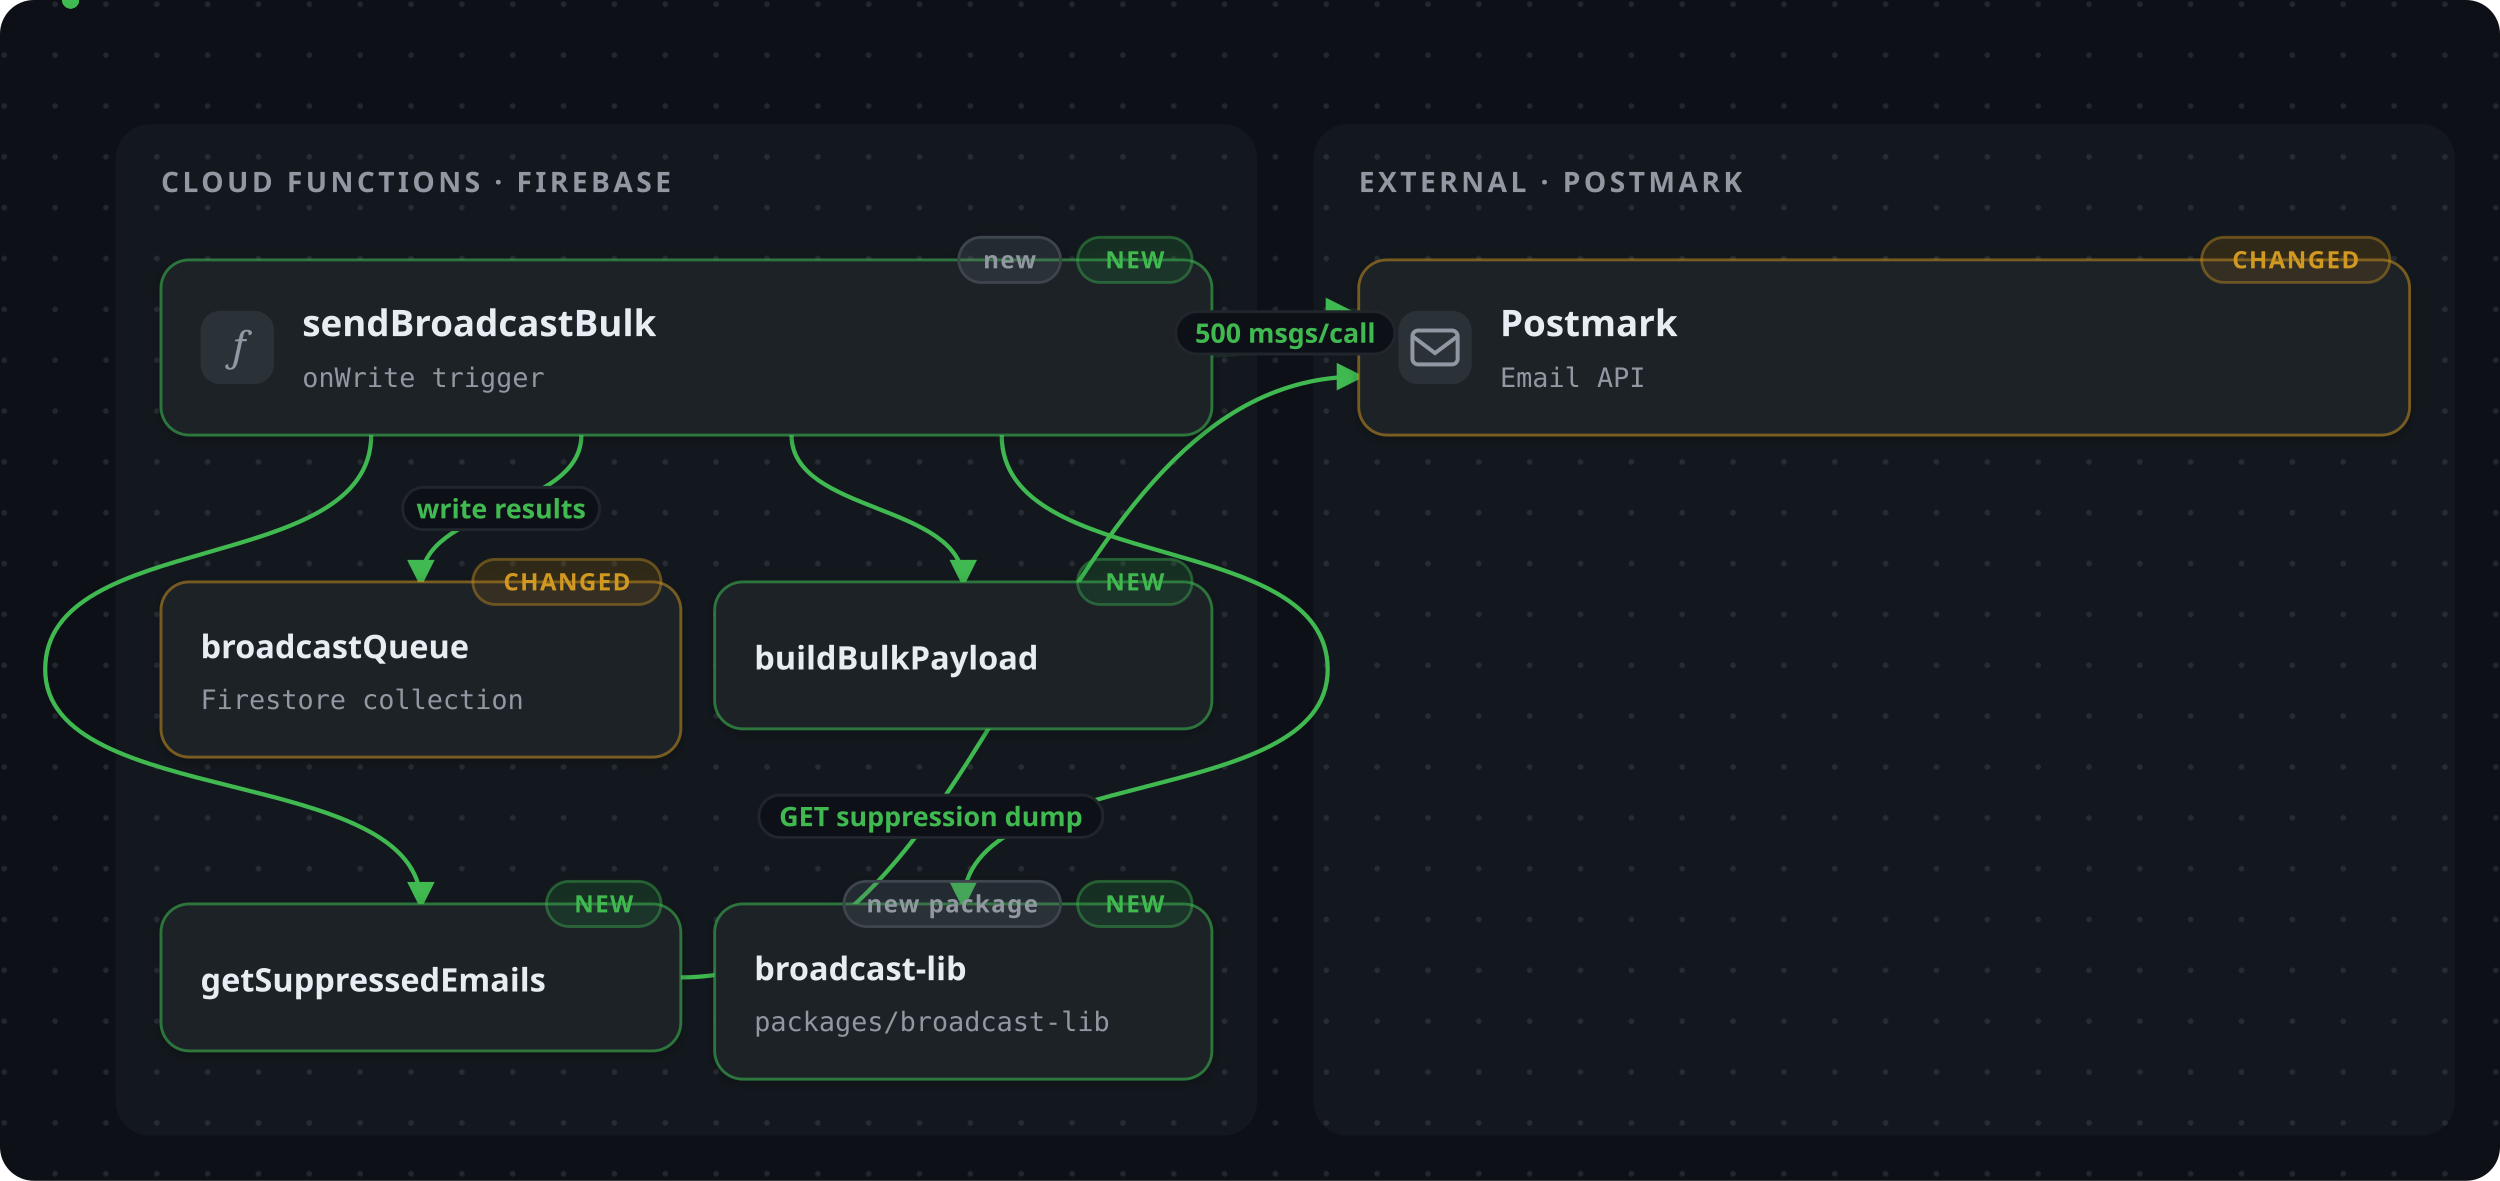
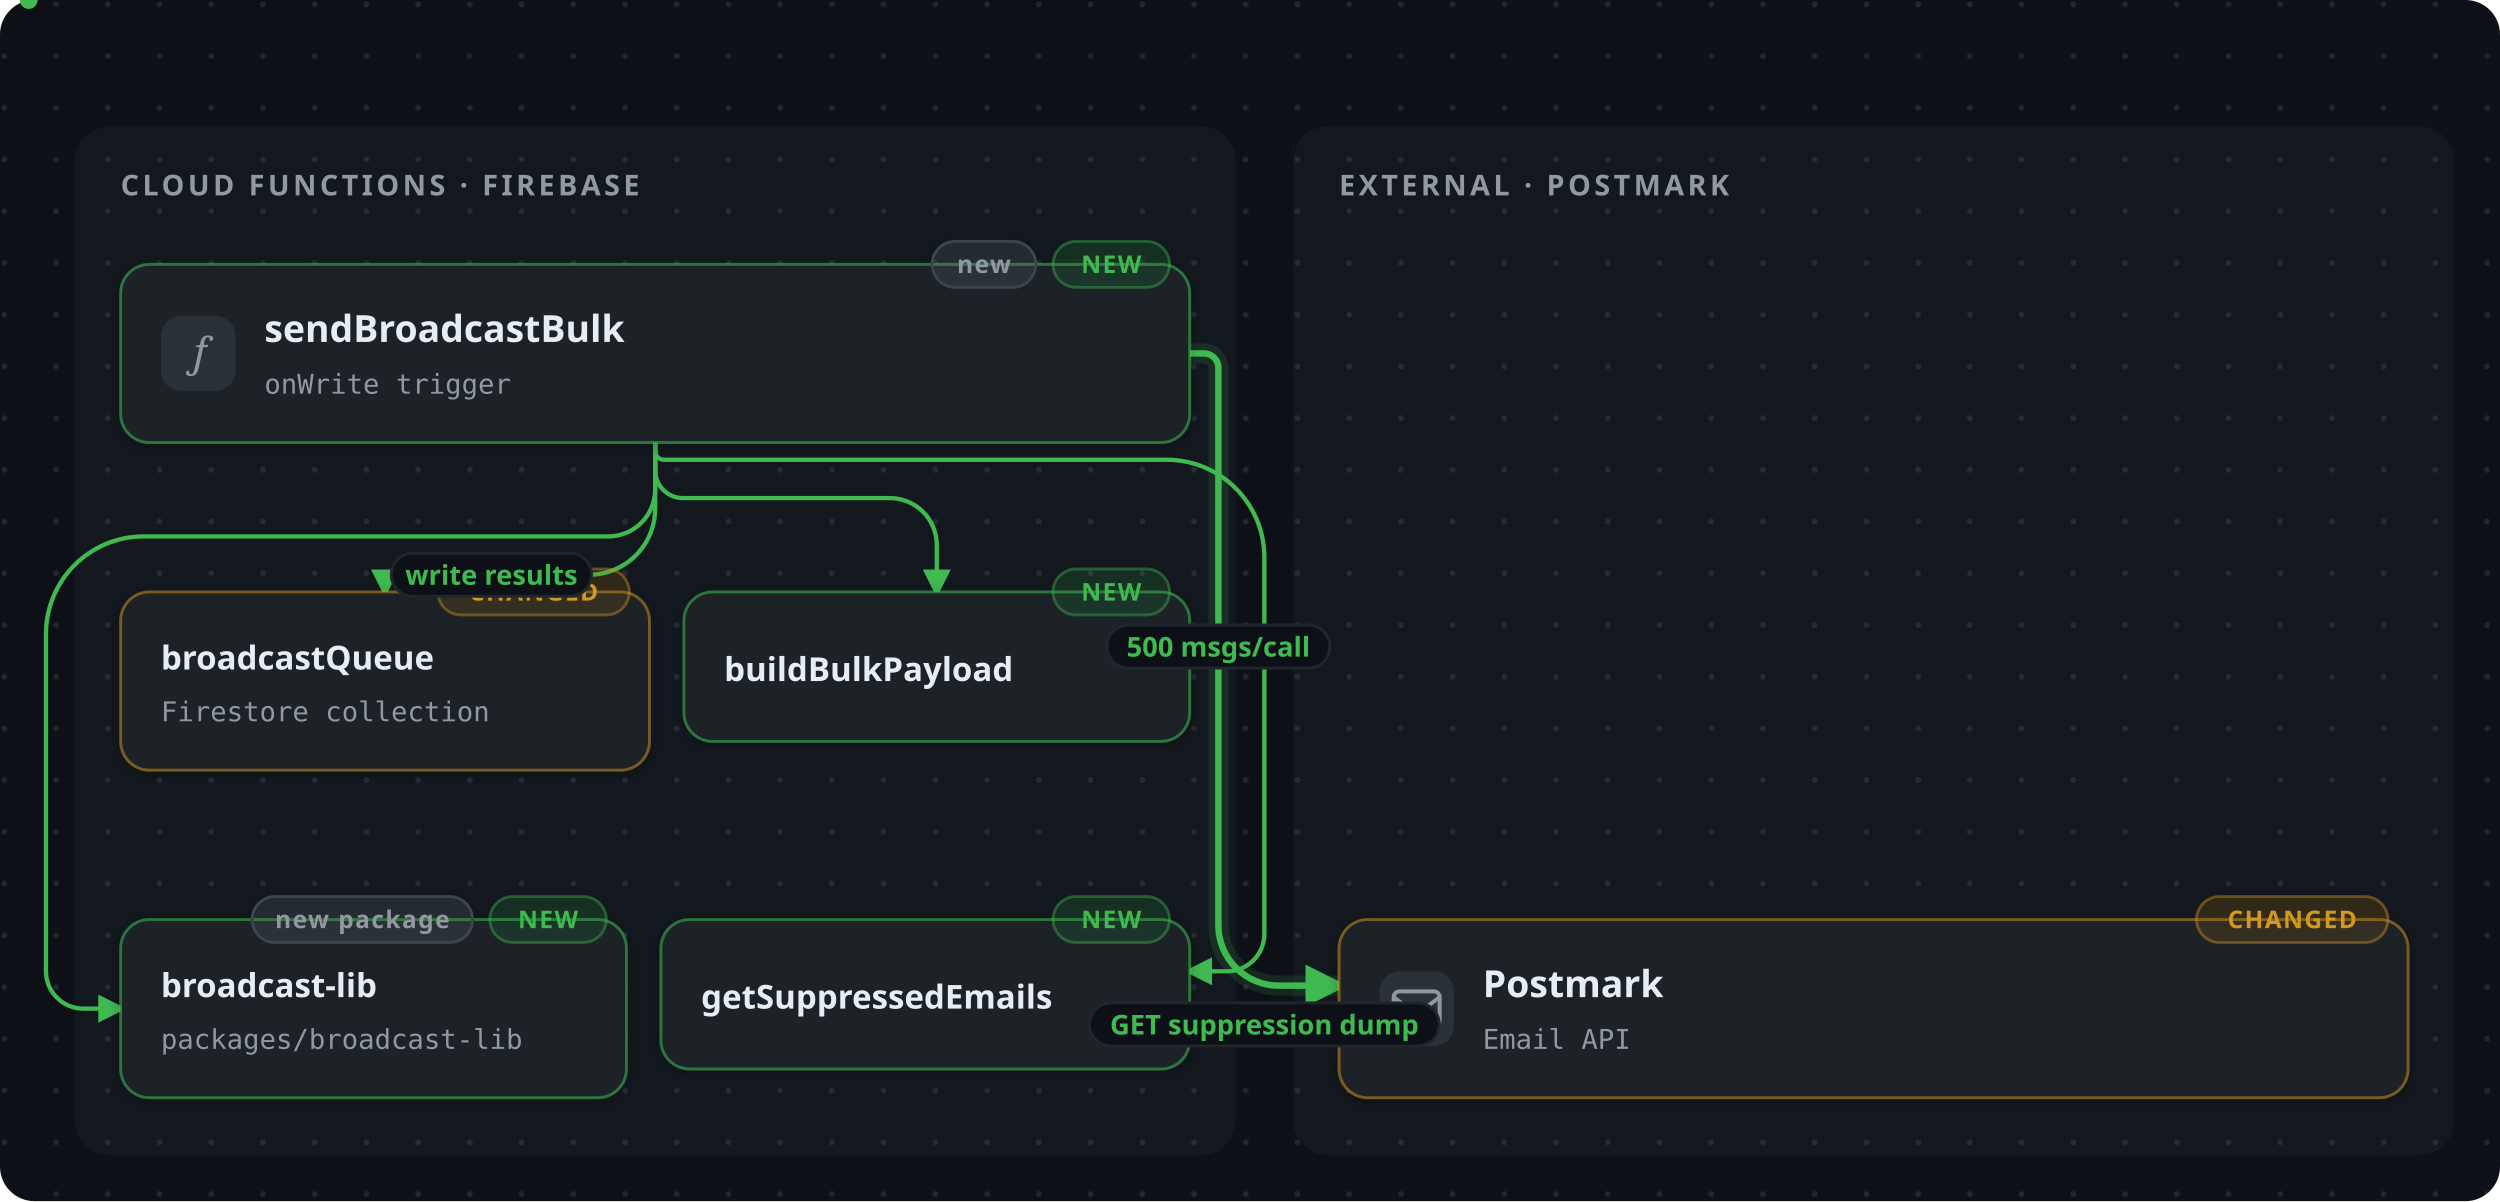
- <svg xmlns="http://www.w3.org/2000/svg" viewBox="0 0 885 418" width="885" height="418" role="img" aria-label="The new batch path">
+ <svg xmlns="http://www.w3.org/2000/svg" viewBox="0 0 870 418" width="870" height="418" role="img" aria-label="The new batch path">
  <style>text{font-family:-apple-system, BlinkMacSystemFont, "Segoe UI", "Noto Sans", Helvetica, Arial, sans-serif}.lanebox{fill:rgba(110,118,129,.07)}.lanelabel{font-size:10px;font-weight:700;letter-spacing:.12em;fill:#9198a1}.card{fill:#1c2128;stroke:#3d444d;stroke-width:1}.card-added{stroke:#3fb950;stroke-opacity:.55}.card-modified{stroke:#d29922;stroke-opacity:.5}.ghost{opacity:.55}.ghost .card{stroke:#f85149;stroke-dasharray:4 3;stroke-opacity:.6}.context{opacity:.82}.ntitle{font-weight:600;fill:#e6edf3}.strike{text-decoration:line-through}.nsub{font-size:9.5px;fill:#9198a1;font-family:ui-monospace, SFMono-Regular, "SF Mono", Menlo, Consolas, monospace}.chip{fill:rgba(110,118,129,.18)}.glyph{fill:#9198a1}.glyph-stroke{stroke:#9198a1;stroke-width:1.4;fill:none}.bdg text{font-size:8.5px;font-weight:700;letter-spacing:.06em}.bdg rect{stroke-width:1}.bdg-added rect{fill:rgba(46,160,67,.15);stroke:rgba(63,185,80,.4)}.bdg-added text{fill:#3fb950}.bdg-modified rect{fill:rgba(187,128,9,.15);stroke:rgba(210,153,34,.4)}.bdg-modified text{fill:#d29922}.bdg-removed rect{fill:rgba(248,81,73,.12);stroke:rgba(248,81,73,.4)}.bdg-removed text{fill:#f85149}.bdg-neutral rect{fill:rgba(110,118,129,.18);stroke:#3d444d}.bdg-neutral text{fill:#9198a1}.edge{fill:none;stroke-width:1.5}.edge-added{stroke:#3fb950}.edge-modified{stroke:#d29922}.edge-removed{stroke:#f85149;stroke-dasharray:5 4;opacity:.7}.edge-neutral{stroke:#6e7681}.hero{stroke-width:2.25}.faded{opacity:.45}.glow{fill:none;stroke-width:7;opacity:.14}.msg-self{font-size:11px;fill:#e6edf3}.lpill{fill:#0d1117;stroke:#21262d;stroke-width:1}.ltext{font-size:9.5px;font-weight:600;fill:#9198a1}.ltext-added{fill:#3fb950}.ltext-modified{fill:#d29922}.ltext-removed{fill:#f85149}.cardsh{filter:drop-shadow(0 1px 2px rgba(0,0,0,.28))}.pcard{fill:#1c2128;stroke:#3d444d;stroke-width:1}.ptitle{font-size:12px;font-weight:600;fill:#e6edf3;text-anchor:middle}.lifeline{stroke:#30363d;stroke-width:1;stroke-dasharray:3 4}.actbar{fill:rgba(46,160,67,.15);stroke:rgba(63,185,80,.4)}.msg{fill:none;stroke-width:1.4}.msg-return{stroke-dasharray:4 3;opacity:.8}.msg-label{font-size:11px;fill:#e6edf3;text-anchor:middle}.msg-strong{stroke-width:2}</style>
  <defs>
    <pattern id="dots" width="18" height="18" patternUnits="userSpaceOnUse">
      <circle cx="1.5" cy="1.5" r="1" fill="rgba(110,118,129,.22)" />
    </pattern>
    <marker id="mk-added" viewBox="0 0 10 10" refX="8" refY="5" markerWidth="6.5" markerHeight="6.5" orient="auto-start-reverse">
      <path d="M0,0 L10,5 L0,10 z" fill="#3fb950" />
    </marker>
    <marker id="mk-modified" viewBox="0 0 10 10" refX="8" refY="5" markerWidth="6.5" markerHeight="6.5" orient="auto-start-reverse">
      <path d="M0,0 L10,5 L0,10 z" fill="#d29922" />
    </marker>
    <marker id="mk-removed" viewBox="0 0 10 10" refX="8" refY="5" markerWidth="6.5" markerHeight="6.5" orient="auto-start-reverse">
      <path d="M0,0 L10,5 L0,10 z" fill="#f85149" />
    </marker>
    <marker id="mk-neutral" viewBox="0 0 10 10" refX="8" refY="5" markerWidth="6.5" markerHeight="6.5" orient="auto-start-reverse">
      <path d="M0,0 L10,5 L0,10 z" fill="#6e7681" />
    </marker>
  </defs>
-   <rect x="0" y="0" width="885" height="418" rx="12" fill="#0d1117" />
-   <rect x="0" y="0" width="885" height="418" rx="12" fill="url(#dots)" />
-   <g transform="translate(25,0)">
+   <rect x="0" y="0" width="870" height="418" rx="12" fill="#0d1117" />
+   <rect x="0" y="0" width="870" height="418" rx="12" fill="url(#dots)" />
+   <g transform="translate(10,0)">
    <g>
      <rect class="lanebox" x="16" y="44" width="404" height="358" rx="12" />
      <text class="lanelabel" x="32" y="68">CLOUD FUNCTIONS · FIREBASE</text>
      <rect class="lanebox" x="440" y="44" width="404" height="358" rx="12" />
      <text class="lanelabel" x="456" y="68">EXTERNAL · POSTMARK</text>
    </g>
    <g>
-       <path class="edge edge-added" d="M255.2,154 C255.2,182 316,178 316,206" marker-end="url(#mk-added)" />
-       <path class="edge edge-added" d="M106.4,154 C106.4,203.8 -9,187.2 -9,237 C-9,286.8 124,270.2 124,320" marker-end="url(#mk-added)" />
-       <path class="edge edge-added" d="M329.6,154 C329.6,203.8 445,187.2 445,237 C445,286.8 316,270.2 316,320" marker-end="url(#mk-added)" />
-       <path class="edge edge-added" d="M216,346 C328.23,346 343.77,133.33 456,133.33" marker-end="url(#mk-added)" />
+       <path class="edge edge-added" d="M218,154 L218,163.67 C218,169.01 222.33,173.33 227.67,173.33 L299.67,173.33 C308.69,173.33 316,180.65 316,189.67 L316,206" marker-end="url(#mk-added)" />
+       <path class="edge edge-added" d="M218,154 L218,157 C218,158.66 219.34,160 221,160 L396,160 C414.78,160 430,175.22 430,194 L430,325 C430,332.18 424.18,338 417,338 L404,338" marker-end="url(#mk-added)" />
+       <path class="edge edge-added" d="M218,154 L218,170.33 C218,179.35 210.69,186.67 201.67,186.67 L40,186.67 C21.22,186.67 6,201.89 6,220.67 L6,338 C6,345.18 11.82,351 19,351 L32,351" marker-end="url(#mk-added)" />
+       <path class="edge edge-added" d="M404,356.5 L456,356.5" marker-end="url(#mk-added)" />
      <circle r="2.6" fill="#3fb950">
-         <animateMotion dur="1.6s" repeatCount="indefinite" path="M216,346 C328.23,346 343.77,133.33 456,133.33" />
+         <animateMotion dur="1.6s" repeatCount="indefinite" path="M404,356.5 L456,356.5" />
      </circle>
-       <path class="glow" stroke="#3fb950" d="M404,123 C428,123 432,112.67 456,112.67" />
-       <path class="edge edge-added hero" d="M404,123 C428,123 432,112.67 456,112.67" marker-end="url(#mk-added)" />
+       <path class="glow" stroke="#3fb950" d="M404,123 L409,123 C411.76,123 414,125.24 414,128 L414,322 C414,333.6 423.4,343 435,343 L456,343" />
+       <path class="edge edge-added hero" d="M404,123 L409,123 C411.76,123 414,125.24 414,128 L414,322 C414,333.6 423.4,343 435,343 L456,343" marker-end="url(#mk-added)" />
      <circle r="3" fill="#3fb950">
-         <animateMotion dur="2.1s" repeatCount="indefinite" path="M404,123 C428,123 432,112.67 456,112.67" />
+         <animateMotion dur="2.1s" repeatCount="indefinite" path="M404,123 L409,123 C411.76,123 414,125.24 414,128 L414,322 C414,333.6 423.4,343 435,343 L456,343" />
      </circle>
      <circle r="3" fill="#3fb950">
-         <animateMotion dur="2.1s" begin="0.7s" repeatCount="indefinite" path="M404,123 C428,123 432,112.67 456,112.67" />
+         <animateMotion dur="2.1s" begin="0.7s" repeatCount="indefinite" path="M404,123 L409,123 C411.76,123 414,125.24 414,128 L414,322 C414,333.6 423.4,343 435,343 L456,343" />
      </circle>
      <circle r="3" fill="#3fb950">
-         <animateMotion dur="2.1s" begin="1.4s" repeatCount="indefinite" path="M404,123 C428,123 432,112.67 456,112.67" />
+         <animateMotion dur="2.1s" begin="1.4s" repeatCount="indefinite" path="M404,123 L409,123 C411.76,123 414,125.24 414,128 L414,322 C414,333.6 423.4,343 435,343 L456,343" />
      </circle>
-       <path class="edge edge-added" d="M180.8,154 C180.8,180.95 124,179.05 124,206" marker-end="url(#mk-added)" />
+       <path class="edge edge-added" d="M218,154 L218,177 C218,189.7 207.7,200 195,200 L127,200 C125.34,200 124,201.34 124,203 L124,206" marker-end="url(#mk-added)" />
    </g>
    <g>
      <g class="cardsh">
        <rect class="card card-added" x="32" y="92" width="372" height="62" rx="10" />
        <rect class="chip" x="46" y="110" width="26" height="26" rx="7" />
        <g>
          <text class="glyph" x="59" y="127.5" text-anchor="middle" style="font-size:14px;font-style:italic;font-family:Georgia,serif">ƒ</text>
        </g>
        <text class="ntitle" x="82" y="119" font-size="13">sendBroadcastBulk</text>
        <text class="nsub" x="82" y="137">onWrite trigger</text>
        <g class="bdg bdg-neutral">
          <rect x="314.4" y="84" width="36.05" height="16" rx="8" />
          <text x="332.42" y="95" text-anchor="middle">new</text>
        </g>
        <g class="bdg bdg-added">
          <rect x="356.45" y="84" width="40.55" height="16" rx="8" />
          <text x="376.73" y="95" text-anchor="middle">NEW</text>
        </g>
      </g>
      <g class="cardsh">
        <rect class="card card-modified" x="32" y="206" width="184" height="62" rx="10" />
        <text class="ntitle" x="46" y="233" font-size="11.5">broadcastQueue</text>
        <text class="nsub" x="46" y="251">Firestore collection</text>
        <g class="bdg bdg-modified">
          <rect x="142.38" y="198" width="66.62" height="16" rx="8" />
          <text x="175.69" y="209" text-anchor="middle">CHANGED</text>
        </g>
      </g>
      <g class="cardsh">
        <rect class="card card-added" x="228" y="206" width="176" height="52" rx="10" />
        <text class="ntitle" x="242" y="237" font-size="11.5">buildBulkPayload</text>
        <g class="bdg bdg-added">
          <rect x="356.45" y="198" width="40.55" height="16" rx="8" />
          <text x="376.73" y="209" text-anchor="middle">NEW</text>
        </g>
      </g>
      <g class="cardsh">
-         <rect class="card card-added" x="32" y="320" width="184" height="52" rx="10" />
-         <text class="ntitle" x="46" y="351" font-size="11.5">getSuppressedEmails</text>
+         <rect class="card card-added" x="32" y="320" width="176" height="62" rx="10" />
+         <text class="ntitle" x="46" y="347" font-size="11.5">broadcast-lib</text>
+         <text class="nsub" x="46" y="365">packages/broadcast-lib</text>
+         <g class="bdg bdg-neutral">
+           <rect x="77.75" y="312" width="76.7" height="16" rx="8" />
+           <text x="116.1" y="323" text-anchor="middle">new package</text>
+         </g>
        <g class="bdg bdg-added">
-           <rect x="168.45" y="312" width="40.55" height="16" rx="8" />
-           <text x="188.73" y="323" text-anchor="middle">NEW</text>
+           <rect x="160.45" y="312" width="40.55" height="16" rx="8" />
+           <text x="180.73" y="323" text-anchor="middle">NEW</text>
        </g>
      </g>
      <g class="cardsh">
-         <rect class="card card-added" x="228" y="320" width="176" height="62" rx="10" />
-         <text class="ntitle" x="242" y="347" font-size="11.5">broadcast-lib</text>
-         <text class="nsub" x="242" y="365">packages/broadcast-lib</text>
-         <g class="bdg bdg-neutral">
-           <rect x="273.75" y="312" width="76.7" height="16" rx="8" />
-           <text x="312.1" y="323" text-anchor="middle">new package</text>
-         </g>
+         <rect class="card card-added" x="220" y="320" width="184" height="52" rx="10" />
+         <text class="ntitle" x="234" y="351" font-size="11.5">getSuppressedEmails</text>
        <g class="bdg bdg-added">
          <rect x="356.45" y="312" width="40.55" height="16" rx="8" />
          <text x="376.73" y="323" text-anchor="middle">NEW</text>
        </g>
      </g>
      <g class="cardsh">
-         <rect class="card card-modified" x="456" y="92" width="372" height="62" rx="10" />
-         <rect class="chip" x="470" y="110" width="26" height="26" rx="7" />
+         <rect class="card card-modified" x="456" y="320" width="372" height="62" rx="10" />
+         <rect class="chip" x="470" y="338" width="26" height="26" rx="7" />
        <g>
-           <rect class="glyph-stroke" x="475" y="117" width="16" height="12" rx="2" />
-           <path class="glyph-stroke" d="M475,119 l8,6 8,-6" />
+           <rect class="glyph-stroke" x="475" y="345" width="16" height="12" rx="2" />
+           <path class="glyph-stroke" d="M475,347 l8,6 8,-6" />
        </g>
-         <text class="ntitle" x="506" y="119" font-size="13">Postmark</text>
-         <text class="nsub" x="506" y="137">Email API</text>
+         <text class="ntitle" x="506" y="347" font-size="13">Postmark</text>
+         <text class="nsub" x="506" y="365">Email API</text>
        <g class="bdg bdg-modified">
-           <rect x="754.38" y="84" width="66.62" height="16" rx="8" />
-           <text x="787.69" y="95" text-anchor="middle">CHANGED</text>
+           <rect x="754.38" y="312" width="66.62" height="16" rx="8" />
+           <text x="787.69" y="323" text-anchor="middle">CHANGED</text>
        </g>
      </g>
    </g>
    <g>
      <g>
-         <rect class="lpill" x="243.65" y="281.46" width="121.78" height="15" rx="7.5" />
-         <text class="ltext ltext-added" x="304.54" y="292.46" text-anchor="middle">GET suppression dump</text>
+         <rect class="lpill" x="369.11" y="349" width="121.78" height="15" rx="7.5" />
+         <text class="ltext ltext-added" x="430" y="360" text-anchor="middle">GET suppression dump</text>
      </g>
      <g>
-         <rect class="lpill" x="391.22" y="110.33" width="77.56" height="15" rx="7.5" />
-         <text class="ltext ltext-added" x="430" y="121.33" text-anchor="middle">500 msgs/call</text>
+         <rect class="lpill" x="375.22" y="217.5" width="77.56" height="15" rx="7.5" />
+         <text class="ltext ltext-added" x="414" y="228.5" text-anchor="middle">500 msgs/call</text>
      </g>
      <g>
-         <rect class="lpill" x="117.55" y="172.5" width="69.71" height="15" rx="7.5" />
-         <text class="ltext ltext-added" x="152.4" y="183.5" text-anchor="middle">write results</text>
+         <rect class="lpill" x="126.15" y="192.5" width="69.71" height="15" rx="7.5" />
+         <text class="ltext ltext-added" x="161" y="203.5" text-anchor="middle">write results</text>
      </g>
    </g>
  </g>
</svg>
